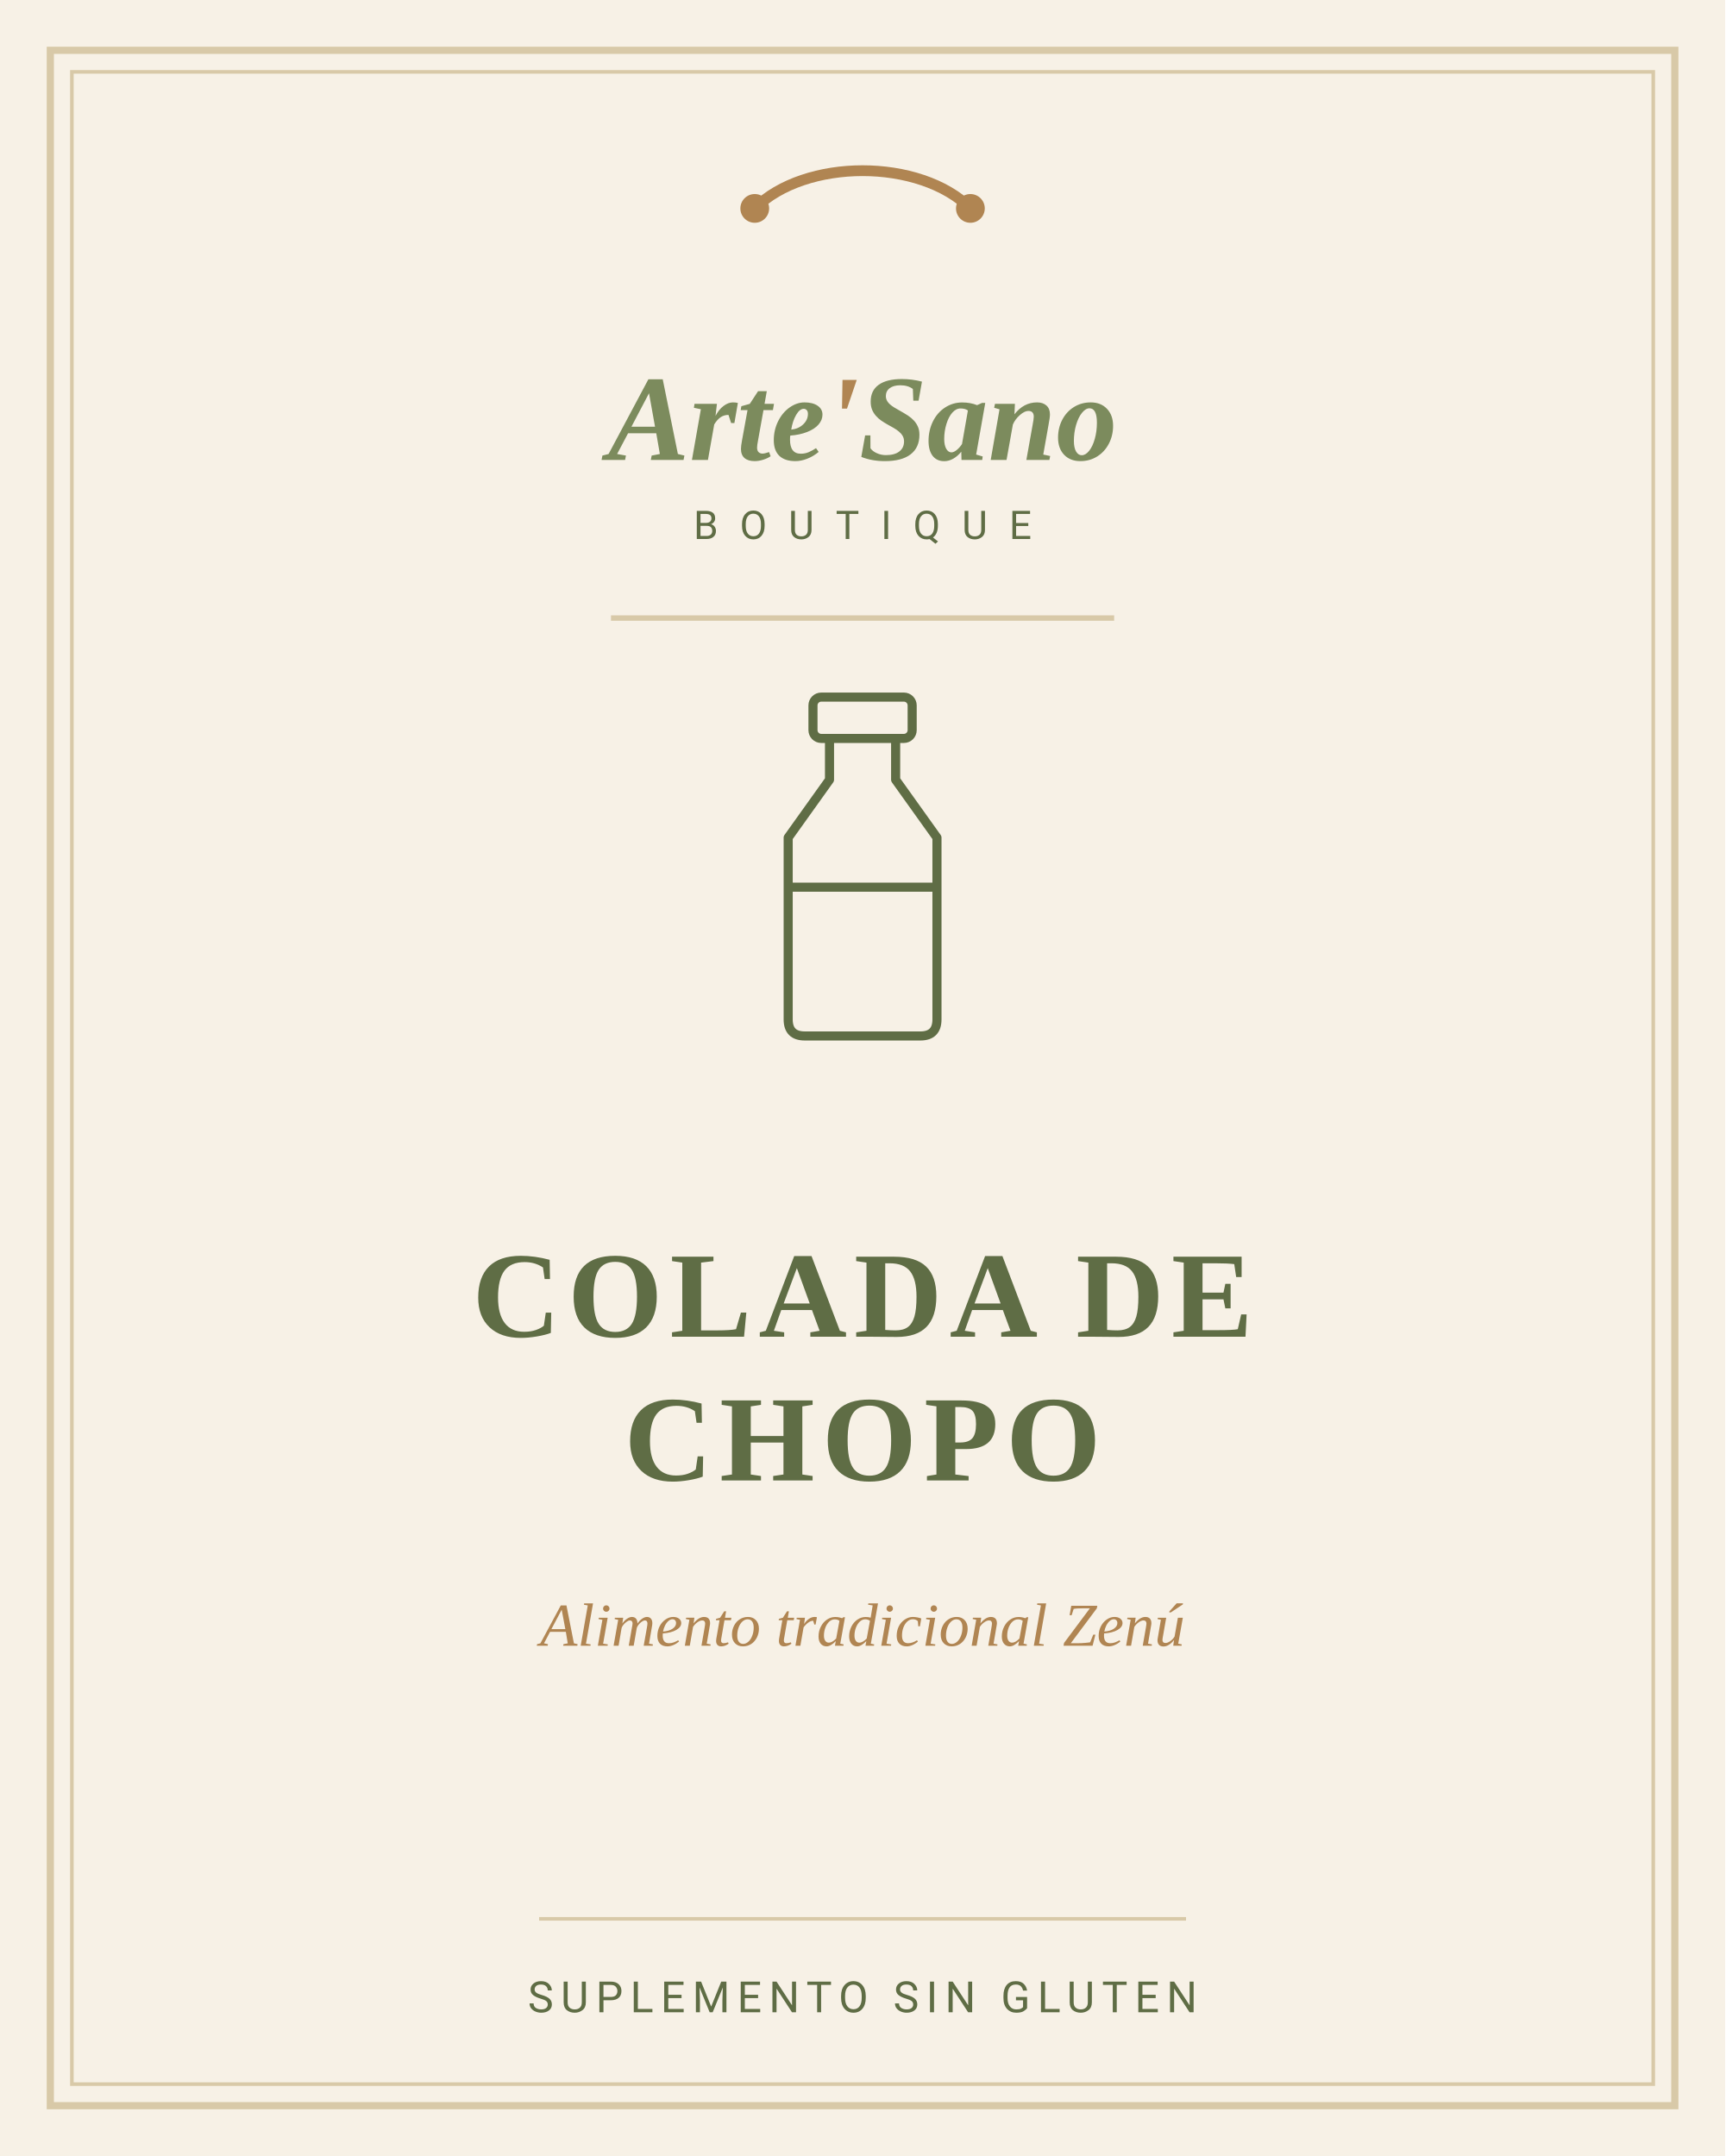
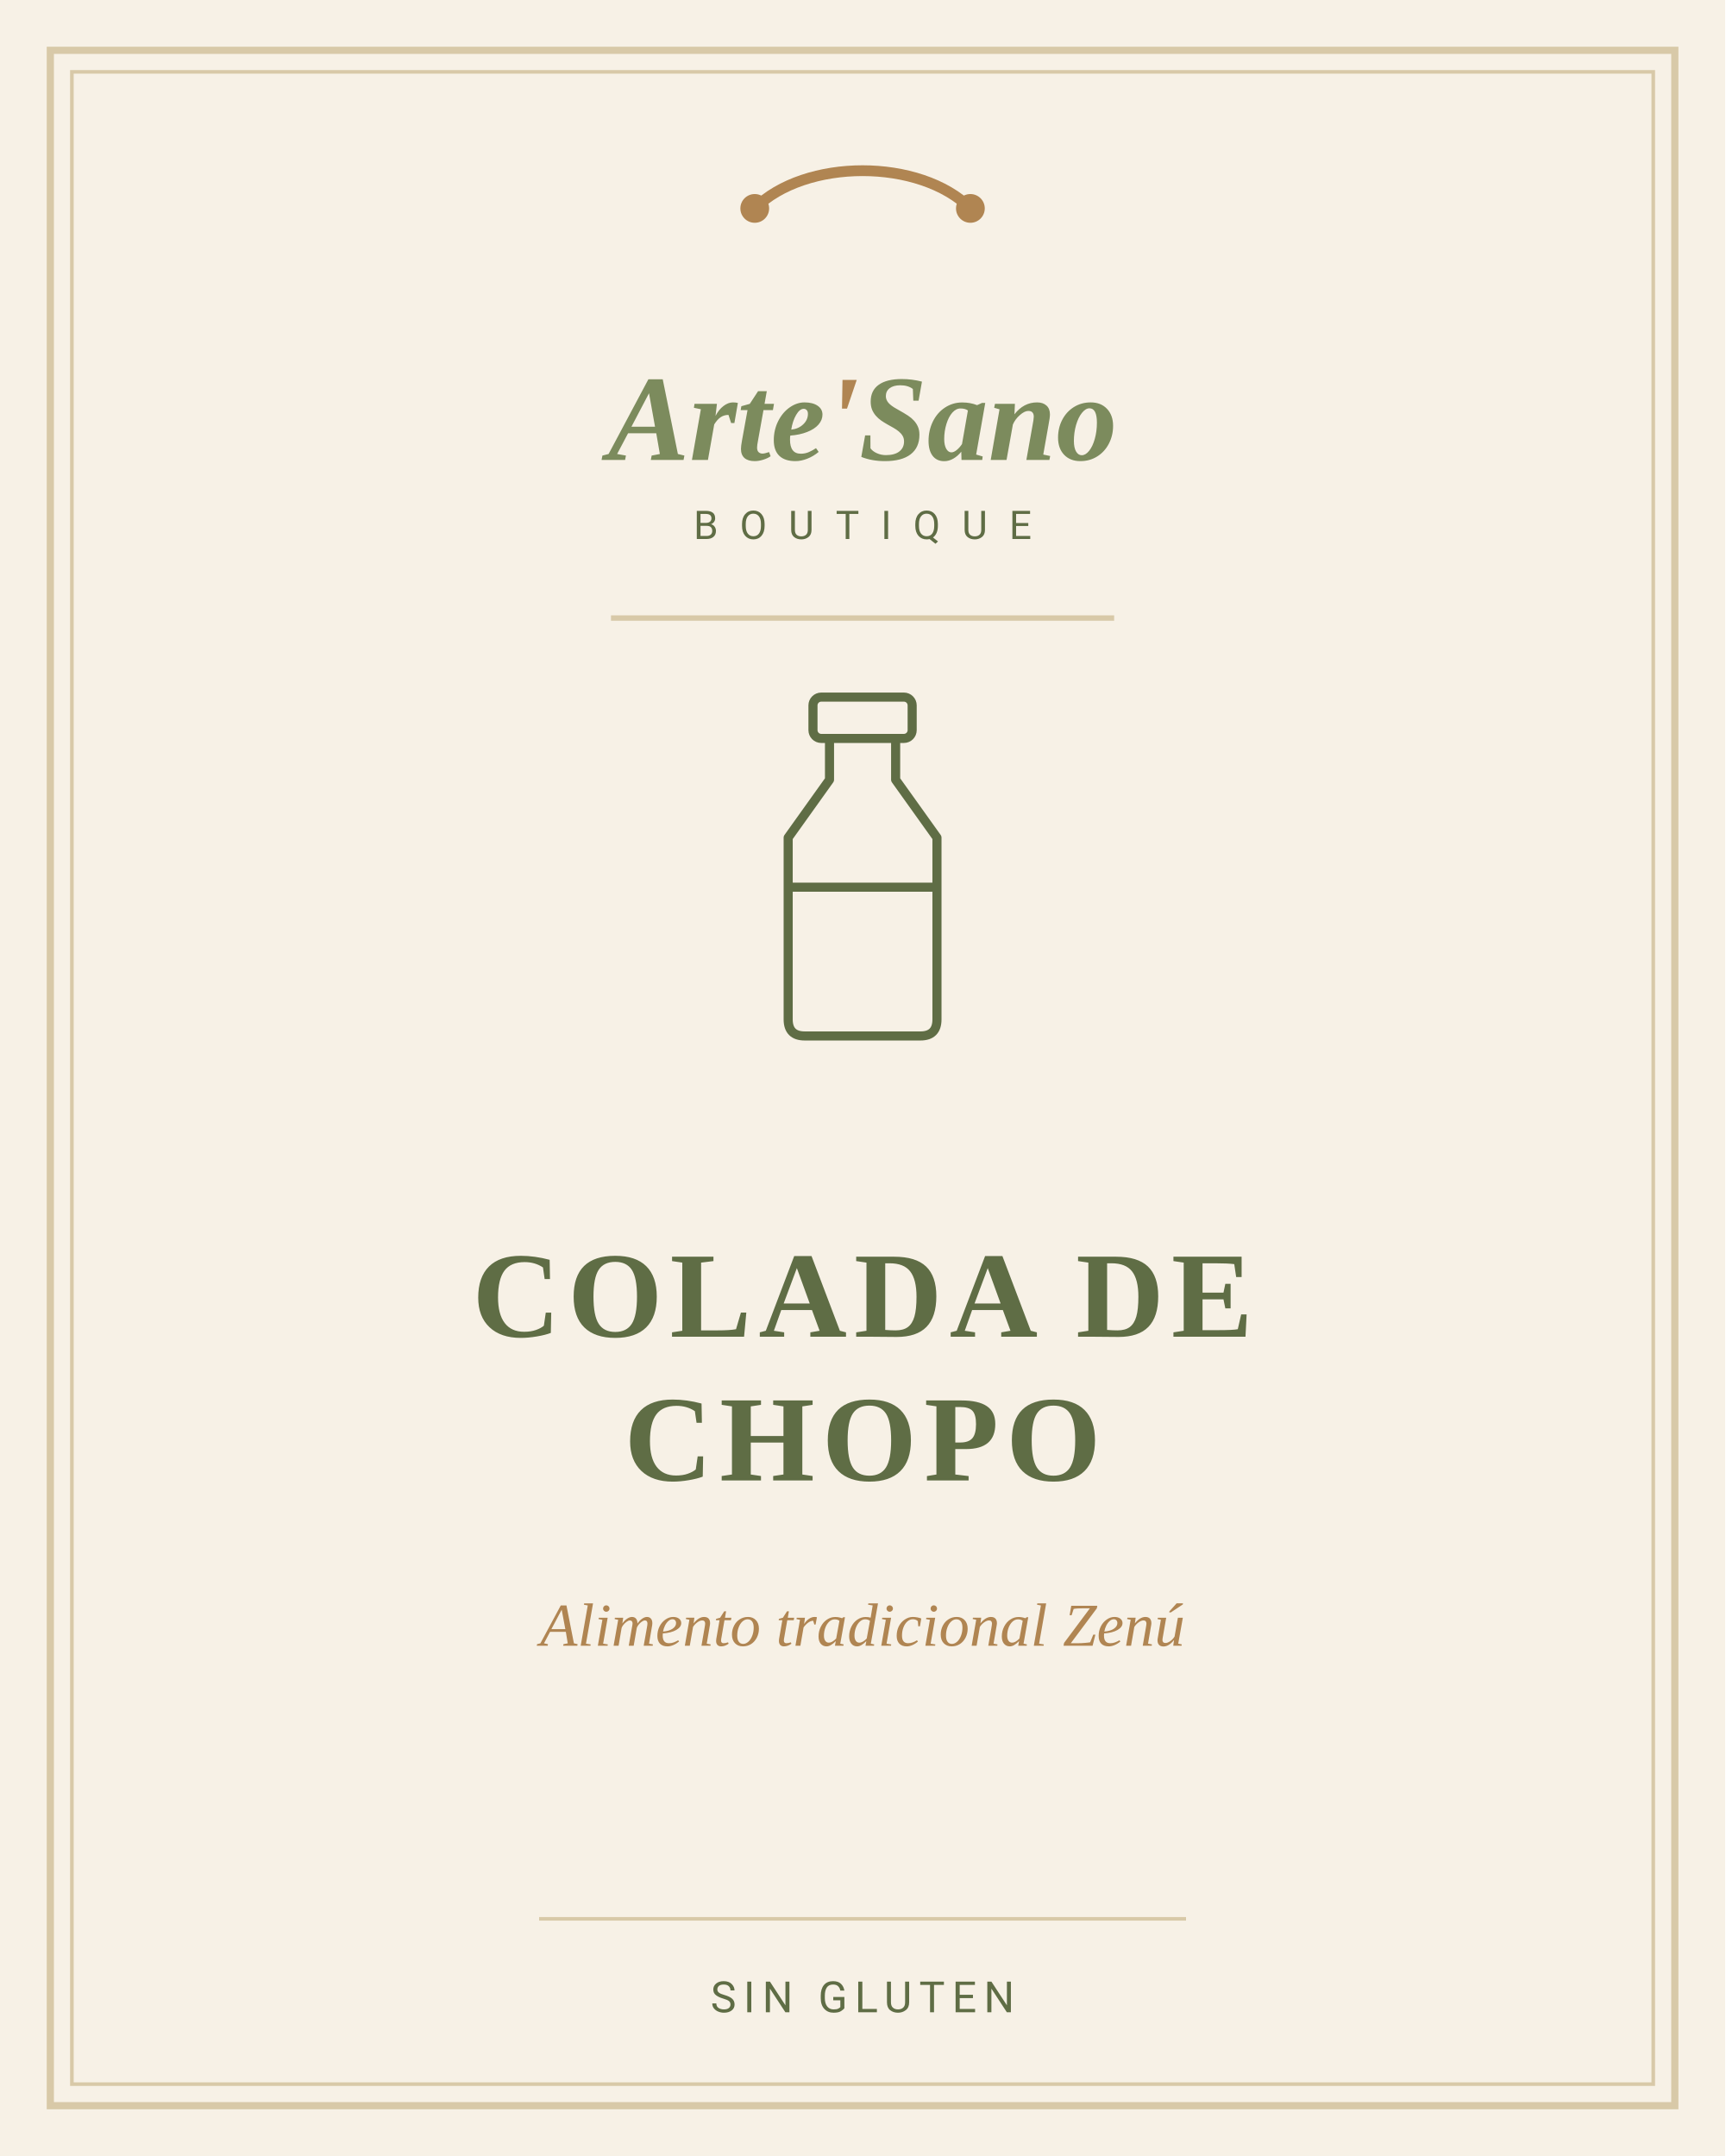
<svg xmlns="http://www.w3.org/2000/svg" viewBox="0 0 480 600" role="img" aria-label="Colada de Chopo">
  <rect width="480" height="600" fill="#F7F1E6" />
  <rect x="14" y="14" width="452" height="572" fill="none" stroke="#D8C9A8" stroke-width="2" />
  <rect x="20" y="20" width="440" height="560" fill="none" stroke="#D8C9A8" stroke-width="1" />
  <g transform="translate(240,64)">
    <path d="M-30,-6 C-16,-20 16,-20 30,-6" fill="none" stroke="#B08552" stroke-width="3" stroke-linecap="round" />
    <circle cx="-30" cy="-6" r="4" fill="#B08552" />
    <circle cx="30" cy="-6" r="4" fill="#B08552" />
  </g>
  <text x="240" y="128" text-anchor="middle" font-family="'Playfair Display',Georgia,'Times New Roman',serif" font-style="italic" font-weight="600" font-size="34" fill="#7C8B5D">Arte<tspan fill="#B08552">'</tspan>Sano</text>
  <text x="240" y="150" text-anchor="middle" font-family="-apple-system,Segoe UI,Roboto,sans-serif" font-size="11" letter-spacing="6" fill="#5F6D45">BOUTIQUE</text>
  <line x1="170" y1="172" x2="310" y2="172" stroke="#D8C9A8" stroke-width="1.5" />
  <g transform="translate(210.1,194) scale(1.15)" fill="none" stroke="#5F6D45" stroke-width="2.2" stroke-linejoin="round">
    <rect x="14" y="0" width="24" height="10" rx="2" />
    <path d="M18 10 L18 20 L8 34 L8 78 Q8 82 12 82 L40 82 Q44 82 44 78 L44 34 L34 20 L34 10" />
    <line x1="8" y1="46" x2="44" y2="46" />
  </g>
  <text x="240" y="372" text-anchor="middle" font-family="'Playfair Display',Georgia,'Times New Roman',serif" font-weight="700" font-size="34" letter-spacing="2" fill="#5F6D45">COLADA DE</text>
  <text x="240" y="412" text-anchor="middle" font-family="'Playfair Display',Georgia,'Times New Roman',serif" font-weight="700" font-size="34" letter-spacing="2" fill="#5F6D45">CHOPO</text>
  <text x="240" y="458" text-anchor="middle" font-family="'Playfair Display',Georgia,'Times New Roman',serif" font-style="italic" font-size="17" fill="#B08552">Alimento tradicional Zenú</text>
  <line x1="150" y1="534" x2="330" y2="534" stroke="#D8C9A8" stroke-width="1" />
-   <text x="240" y="560" text-anchor="middle" font-family="-apple-system,Segoe UI,Roboto,sans-serif" font-size="12" letter-spacing="2" fill="#5F6D45">SUPLEMENTO SIN GLUTEN</text>
+   <text x="240" y="560" text-anchor="middle" font-family="-apple-system,Segoe UI,Roboto,sans-serif" font-size="12" letter-spacing="2" fill="#5F6D45">SIN GLUTEN</text>
</svg>
